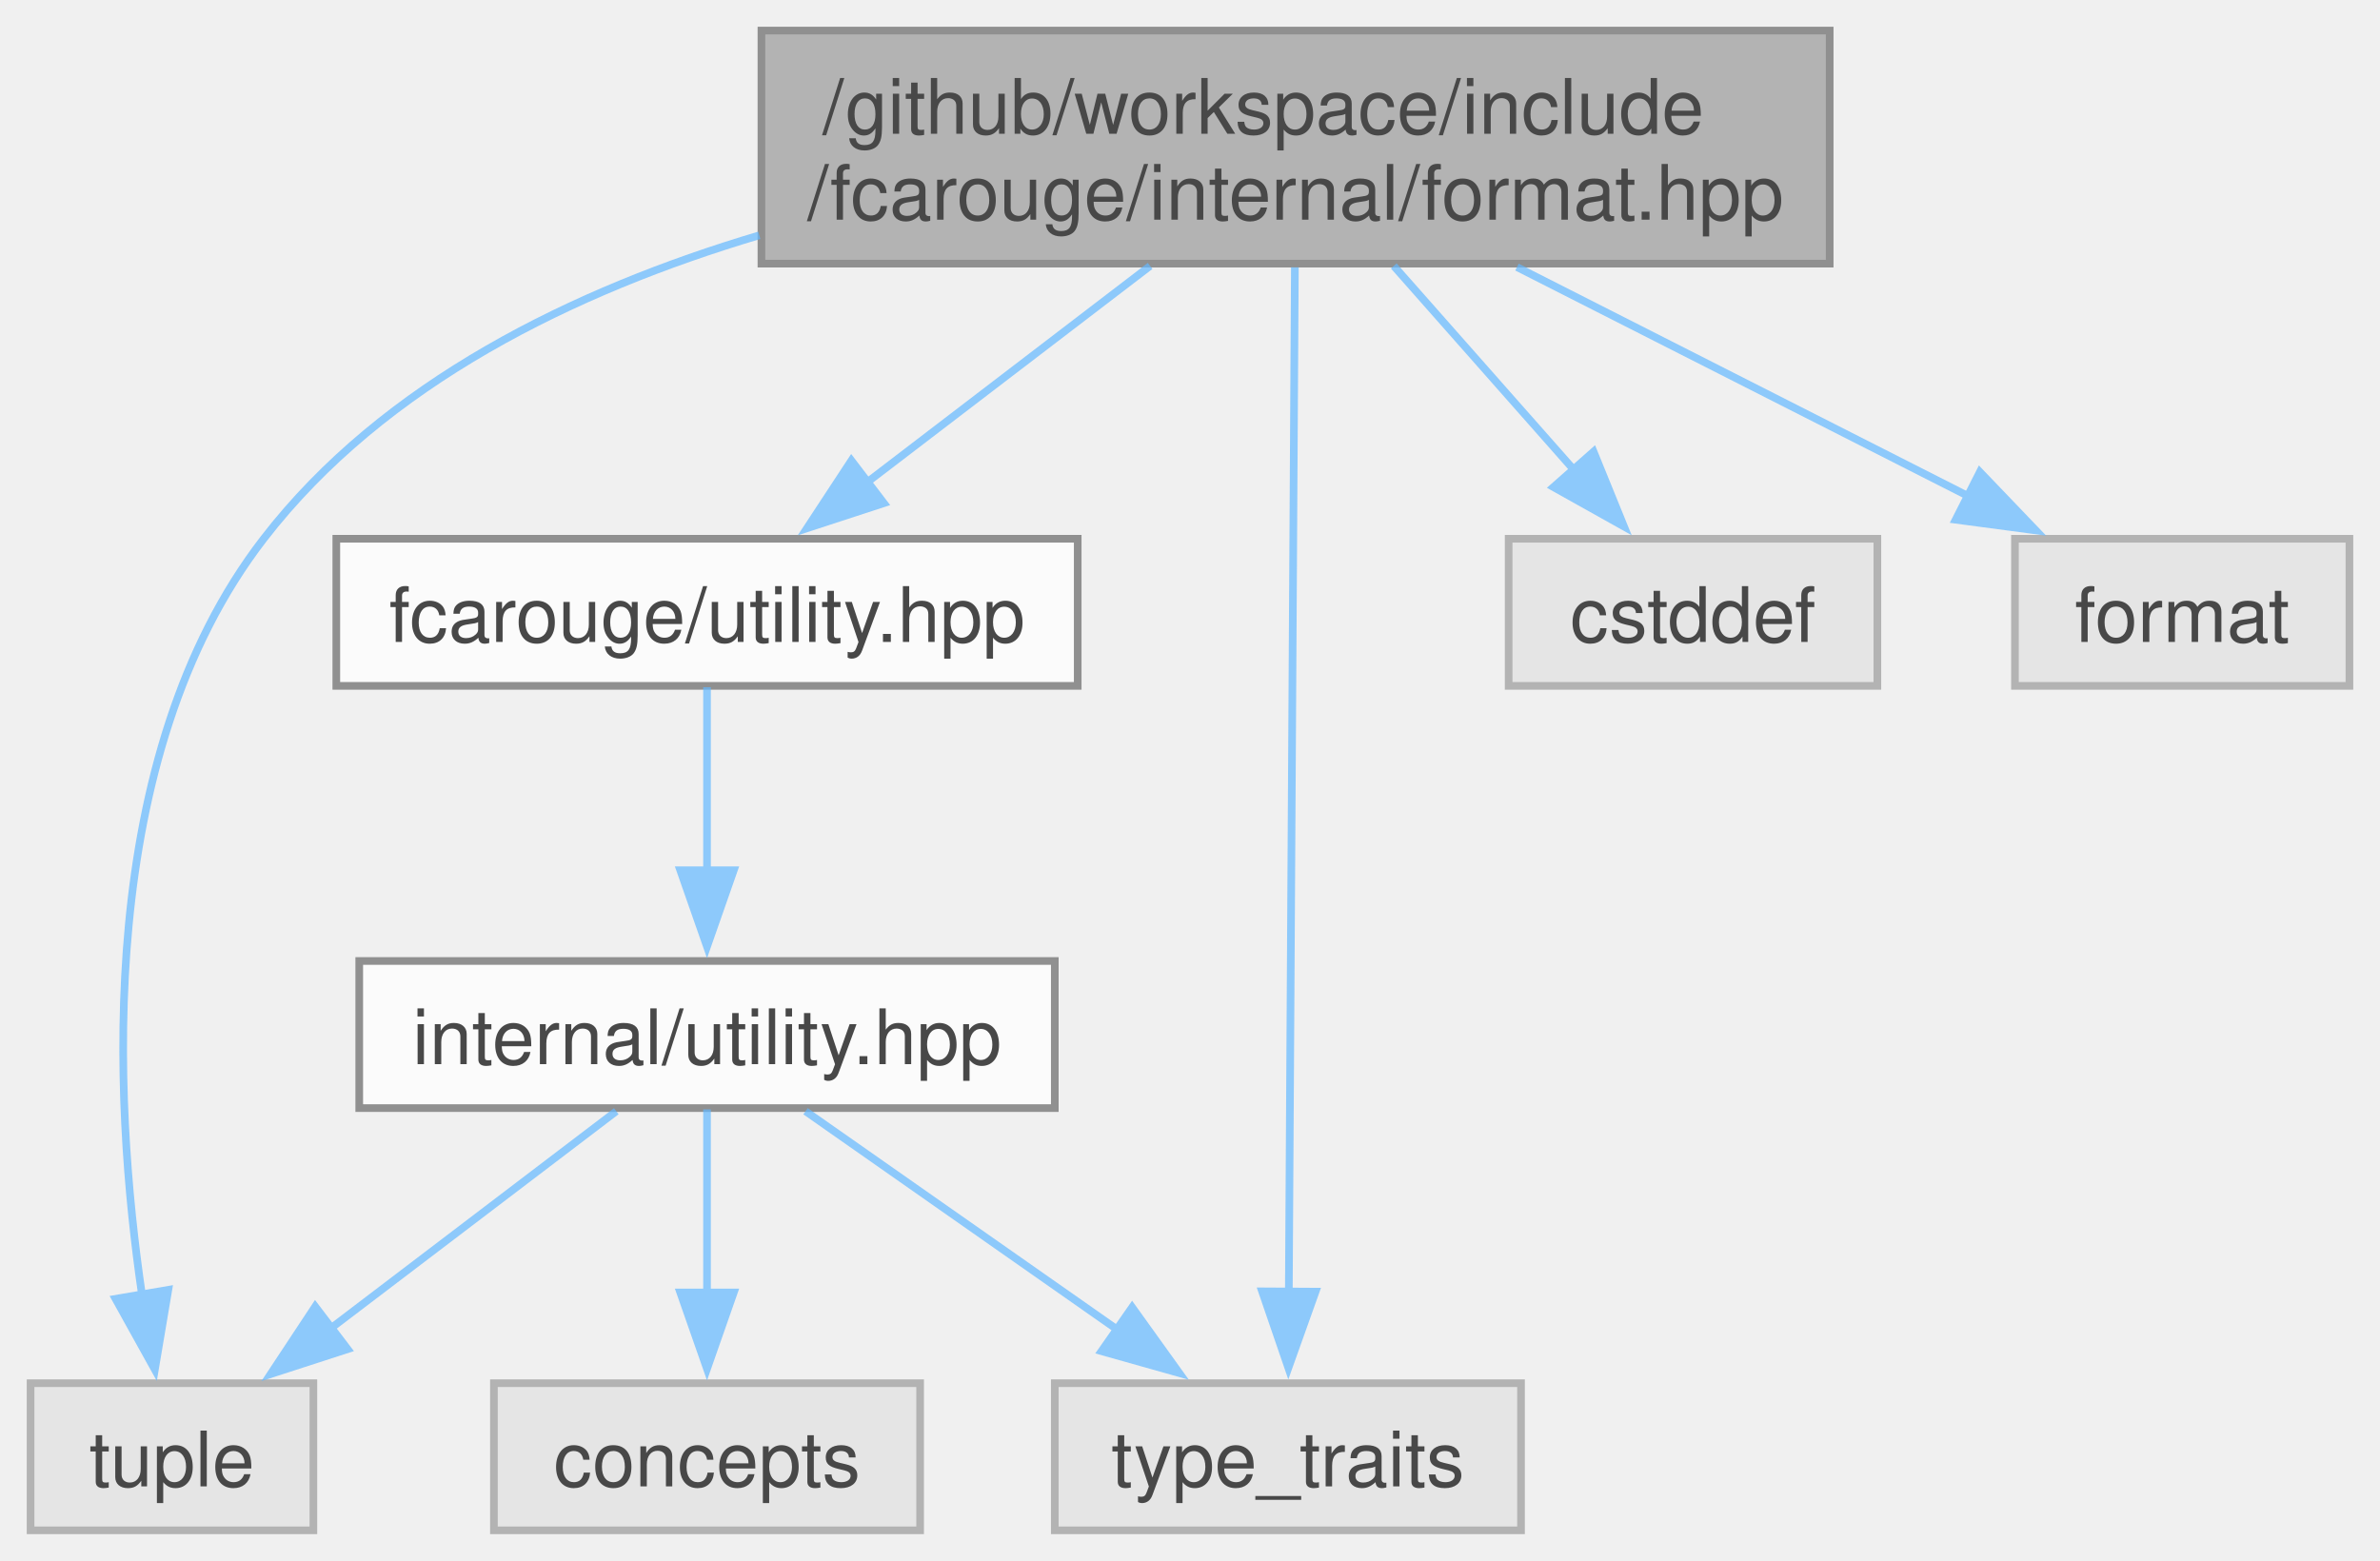
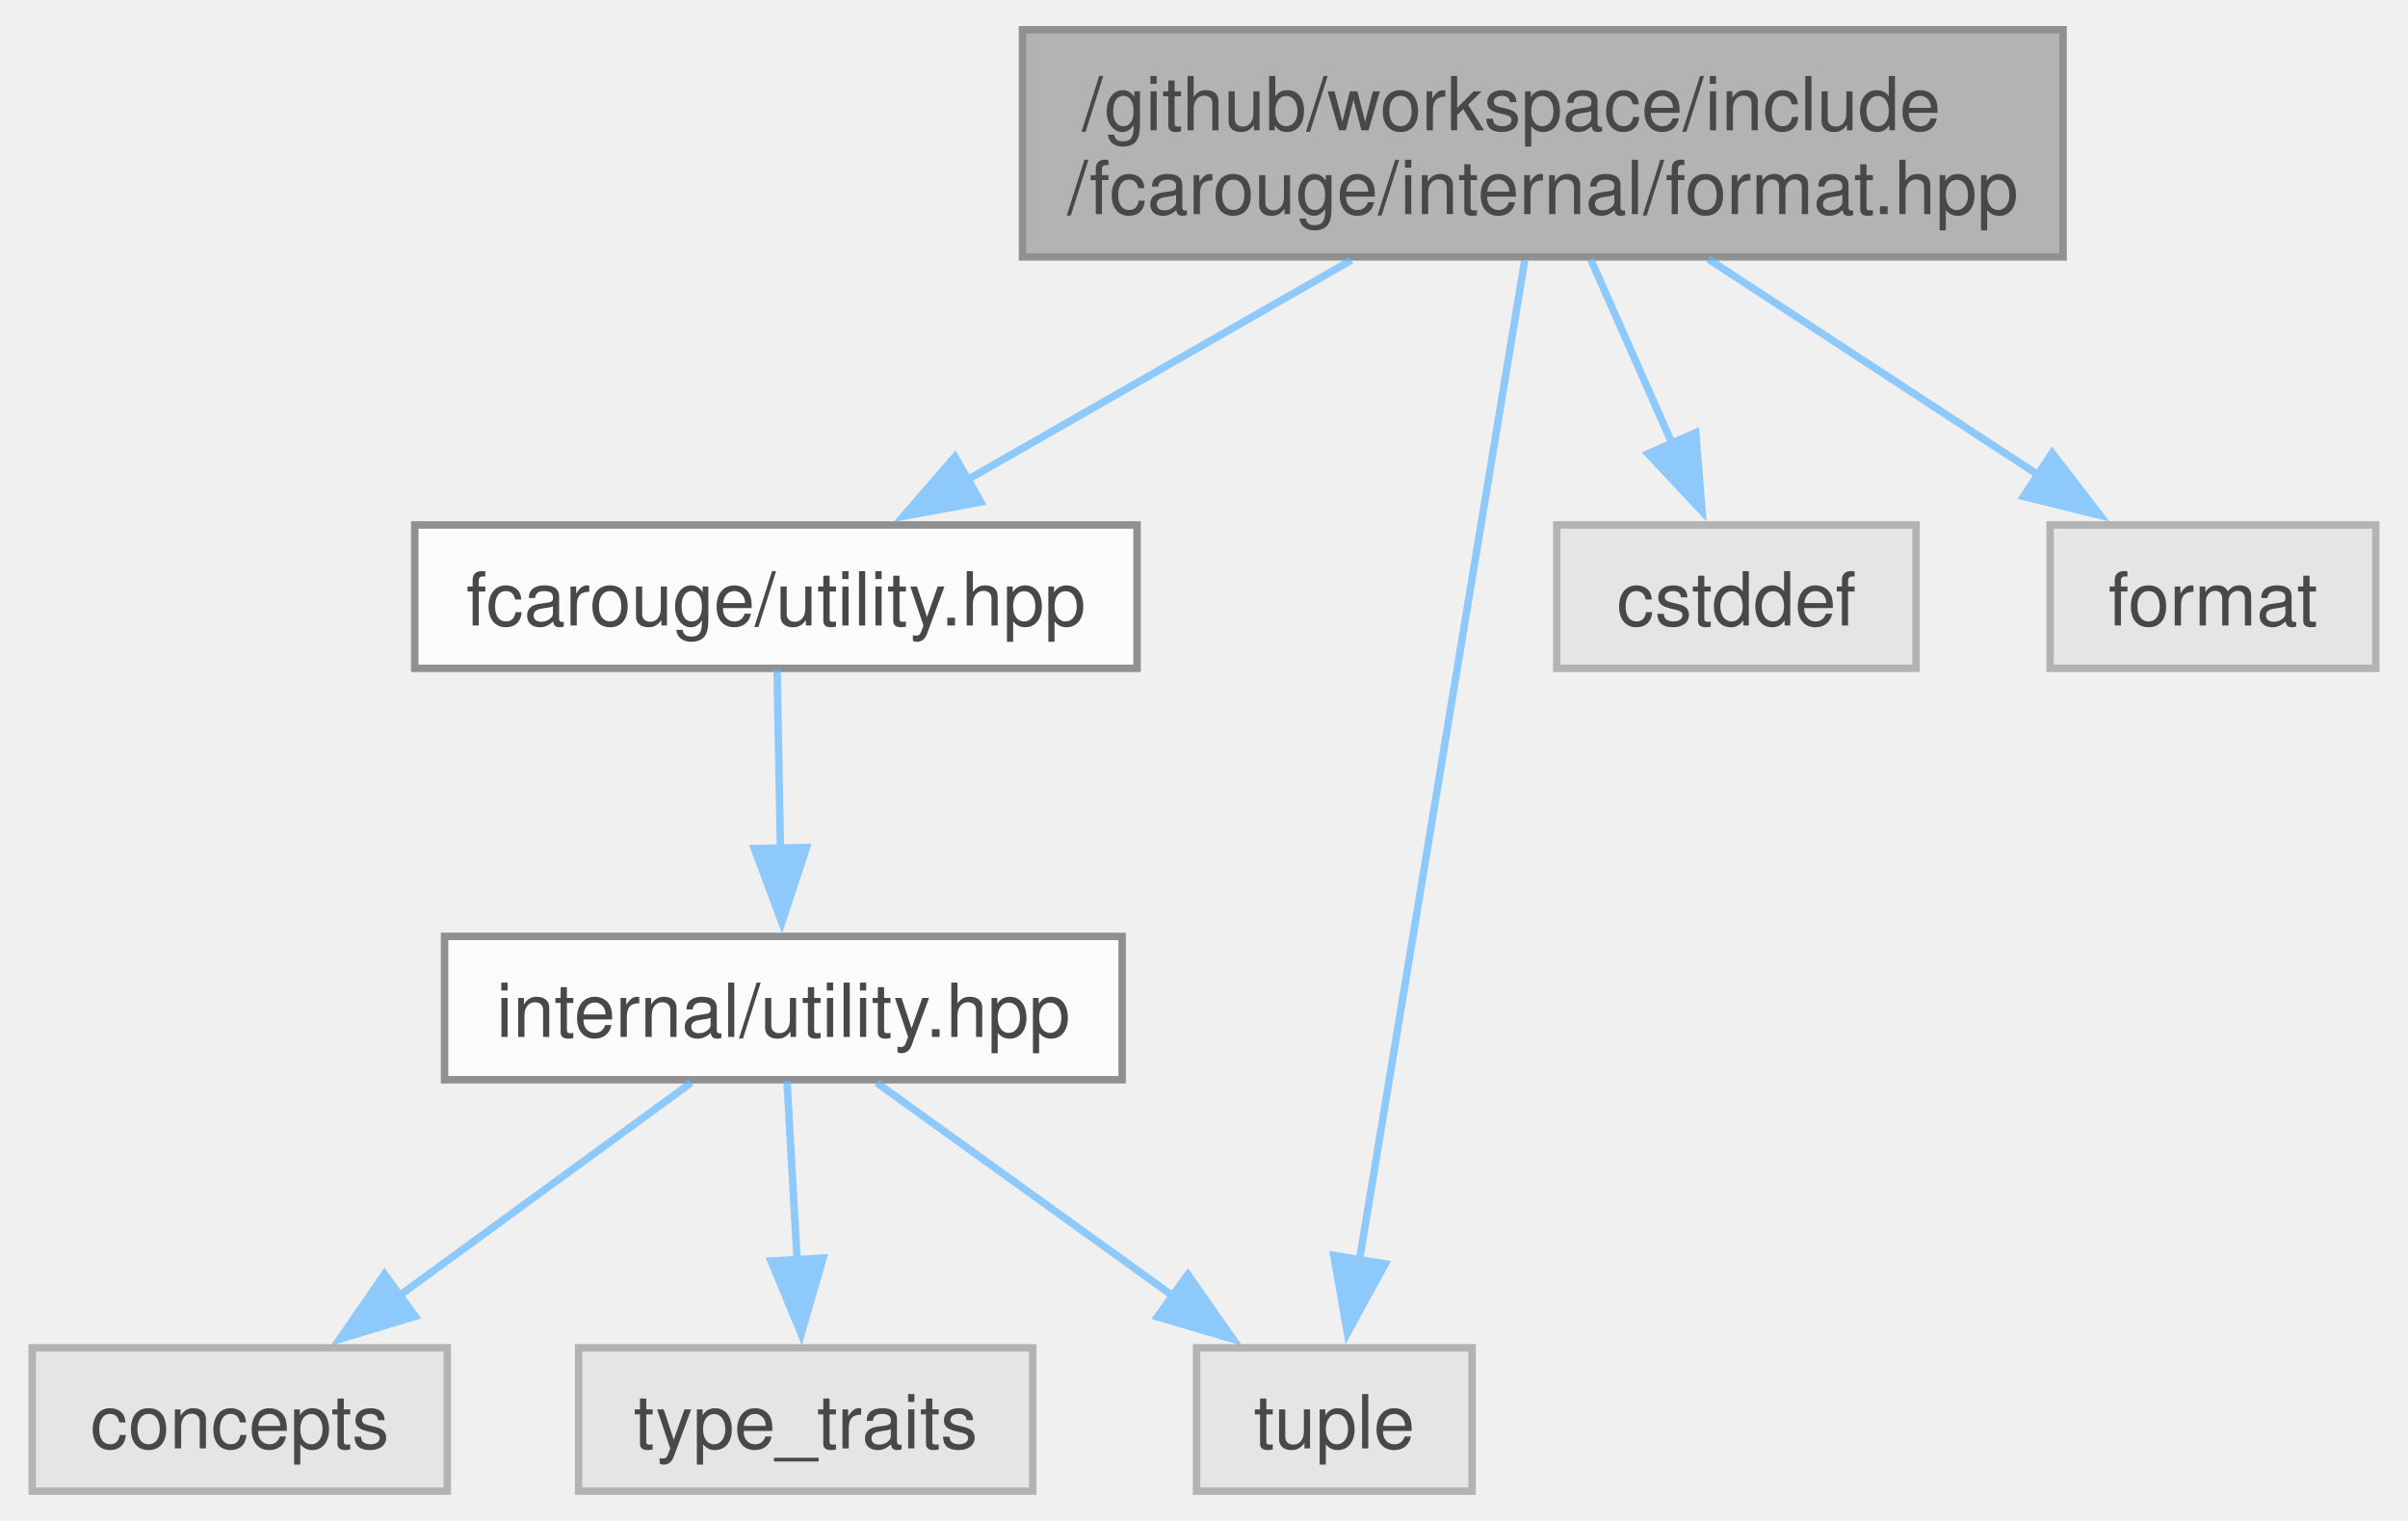
- <svg xmlns="http://www.w3.org/2000/svg" xmlns:xlink="http://www.w3.org/1999/xlink" width="311pt" height="204pt" viewBox="0.00 0.00 311.38 204.25">
+ <svg xmlns="http://www.w3.org/2000/svg" xmlns:xlink="http://www.w3.org/1999/xlink" width="323pt" height="204pt" viewBox="0.00 0.00 322.75 204.25">
  <svg id="main" version="1.1" xml:space="preserve">
    <style type="text/css">
.node, .edge {opacity: 0.7;}
.node.selected, .edge.selected {opacity: 1;}
.edge:hover path { stroke: red; }
.edge:hover polygon { stroke: red; fill: red; }
</style>
    <svg id="graph" class="graph">
      <g id="graph0" class="graph" transform="scale(1 1) rotate(0) translate(4 200.25)">
        <g id="Node000001" class="node">
          <g id="a_Node000001">
            <a xlink:title=" ">
-               <polygon fill="#999999" stroke="#666666" points="235.38,-196.25 95.62,-196.25 95.62,-165.75 235.38,-165.75 235.38,-196.25" />
-               <text text-anchor="start" x="103.62" y="-182.75" font-family="Helvetica,sans-Serif" font-size="10.00">/github/workspace/include</text>
-               <text text-anchor="middle" x="165.5" y="-171.5" font-family="Helvetica,sans-Serif" font-size="10.00">/fcarouge/internal/format.hpp</text>
+               <polygon fill="#999999" stroke="#666666" points="272.75,-196.25 133,-196.25 133,-165.75 272.75,-165.75 272.75,-196.25" />
+               <text text-anchor="start" x="141" y="-182.75" font-family="Helvetica,sans-Serif" font-size="10.00">/github/workspace/include</text>
+               <text text-anchor="middle" x="202.88" y="-171.5" font-family="Helvetica,sans-Serif" font-size="10.00">/fcarouge/internal/format.hpp</text>
            </a>
          </g>
        </g>
        <g id="Node000002" class="node">
          <g id="a_Node000002">
            <a xlink:href="utility_8hpp.xhtml" target="_top" xlink:title="The collection of utilities supporting the library.">
-               <polygon fill="white" stroke="#666666" points="137,-129.75 40,-129.75 40,-110.5 137,-110.5 137,-129.75" />
-               <text text-anchor="middle" x="88.5" y="-116.25" font-family="Helvetica,sans-Serif" font-size="10.00">fcarouge/utility.hpp</text>
+               <polygon fill="white" stroke="#666666" points="148.38,-129.75 51.38,-129.75 51.38,-110.5 148.38,-110.5 148.38,-129.75" />
+               <text text-anchor="middle" x="99.88" y="-116.25" font-family="Helvetica,sans-Serif" font-size="10.00">fcarouge/utility.hpp</text>
            </a>
          </g>
        </g>
        <g id="edge1_Node000001_Node000002" class="edge">
          <g id="a_edge1_Node000001_Node000002">
            <a xlink:title=" ">
-               <path fill="none" stroke="#63b8ff" d="M146.47,-165.45C135.19,-156.83 120.9,-145.9 109.33,-137.05" />
-               <polygon fill="#63b8ff" stroke="#63b8ff" points="111.64,-134.41 101.57,-131.12 107.39,-139.98 111.64,-134.41" />
+               <path fill="none" stroke="#63b8ff" d="M177.15,-165.3C161.31,-156.24 141.09,-144.69 125.31,-135.66" />
+               <polygon fill="#63b8ff" stroke="#63b8ff" points="127.4,-132.83 116.98,-130.91 123.93,-138.91 127.4,-132.83" />
            </a>
          </g>
        </g>
        <g id="Node000005" class="node">
          <g id="a_Node000005">
            <a xlink:title=" ">
-               <polygon fill="#e0e0e0" stroke="#999999" points="37,-19.25 0,-19.25 0,0 37,0 37,-19.25" />
-               <text text-anchor="middle" x="18.5" y="-5.75" font-family="Helvetica,sans-Serif" font-size="10.00">tuple</text>
+               <polygon fill="#e0e0e0" stroke="#999999" points="193.38,-19.25 156.38,-19.25 156.38,0 193.38,0 193.38,-19.25" />
+               <text text-anchor="middle" x="174.88" y="-5.75" font-family="Helvetica,sans-Serif" font-size="10.00">tuple</text>
            </a>
          </g>
        </g>
        <g id="edge8_Node000001_Node000005" class="edge">
          <g id="a_edge8_Node000001_Node000005">
            <a xlink:title=" ">
-               <path fill="none" stroke="#63b8ff" d="M95.34,-169.46C71.17,-162.26 46.24,-150.14 30.5,-129.75 8.44,-101.18 10.79,-56.55 14.58,-30.8" />
-               <polygon fill="#63b8ff" stroke="#63b8ff" points="18.02,-31.47 16.26,-21.03 11.12,-30.29 18.02,-31.47" />
+               <path fill="none" stroke="#63b8ff" d="M200.44,-165.27C195.41,-134.87 183.9,-65.19 178.2,-30.71" />
+               <polygon fill="#63b8ff" stroke="#63b8ff" points="181.71,-30.52 176.63,-21.23 174.81,-31.67 181.71,-30.52" />
+             </a>
+           </g>
+         </g>
+         <g id="Node000007" class="node">
+           <g id="a_Node000007">
+             <a xlink:title=" ">
+               <polygon fill="#e0e0e0" stroke="#999999" points="253,-129.75 204.75,-129.75 204.75,-110.5 253,-110.5 253,-129.75" />
+               <text text-anchor="middle" x="228.88" y="-116.25" font-family="Helvetica,sans-Serif" font-size="10.00">cstddef</text>
+             </a>
+           </g>
+         </g>
+         <g id="edge6_Node000001_Node000007" class="edge">
+           <g id="a_edge6_Node000001_Node000007">
+             <a xlink:title=" ">
+               <path fill="none" stroke="#63b8ff" d="M209.3,-165.45C212.61,-157.95 216.7,-148.7 220.28,-140.6" />
+               <polygon fill="#63b8ff" stroke="#63b8ff" points="223.42,-142.15 224.26,-131.59 217.01,-139.32 223.42,-142.15" />
+             </a>
+           </g>
+         </g>
+         <g id="Node000008" class="node">
+           <g id="a_Node000008">
+             <a xlink:title=" ">
+               <polygon fill="#e0e0e0" stroke="#999999" points="314.75,-129.75 271,-129.75 271,-110.5 314.75,-110.5 314.75,-129.75" />
+               <text text-anchor="middle" x="292.88" y="-116.25" font-family="Helvetica,sans-Serif" font-size="10.00">format</text>
+             </a>
+           </g>
+         </g>
+         <g id="edge7_Node000001_Node000008" class="edge">
+           <g id="a_edge7_Node000001_Node000008">
+             <a xlink:title=" ">
+               <path fill="none" stroke="#63b8ff" d="M225.12,-165.45C238.69,-156.57 256.01,-145.24 269.74,-136.26" />
+               <polygon fill="#63b8ff" stroke="#63b8ff" points="271.28,-139.43 277.73,-131.03 267.45,-133.58 271.28,-139.43" />
+             </a>
+           </g>
+         </g>
+         <g id="Node000003" class="node">
+           <g id="a_Node000003">
+             <a xlink:href="internal_2utility_8hpp.xhtml" target="_top" xlink:title=" ">
+               <polygon fill="white" stroke="#666666" points="146.38,-74.5 55.38,-74.5 55.38,-55.25 146.38,-55.25 146.38,-74.5" />
+               <text text-anchor="middle" x="100.88" y="-61" font-family="Helvetica,sans-Serif" font-size="10.00">internal/utility.hpp</text>
+             </a>
+           </g>
+         </g>
+         <g id="edge2_Node000002_Node000003" class="edge">
+           <g id="a_edge2_Node000002_Node000003">
+             <a xlink:title=" ">
+               <path fill="none" stroke="#63b8ff" d="M100.04,-110.33C100.16,-103.82 100.33,-94.67 100.49,-86.37" />
+               <polygon fill="#63b8ff" stroke="#63b8ff" points="103.99,-86.44 100.68,-76.37 96.99,-86.3 103.99,-86.44" />
+             </a>
+           </g>
+         </g>
+         <g id="Node000004" class="node">
+           <g id="a_Node000004">
+             <a xlink:title=" ">
+               <polygon fill="#e0e0e0" stroke="#999999" points="55.75,-19.25 0,-19.25 0,0 55.75,0 55.75,-19.25" />
+               <text text-anchor="middle" x="27.88" y="-5.75" font-family="Helvetica,sans-Serif" font-size="10.00">concepts</text>
+             </a>
+           </g>
+         </g>
+         <g id="edge3_Node000003_Node000004" class="edge">
+           <g id="a_edge3_Node000003_Node000004">
+             <a xlink:title=" ">
+               <path fill="none" stroke="#63b8ff" d="M88.49,-54.84C77.73,-46.99 61.9,-35.45 49.12,-26.12" />
+               <polygon fill="#63b8ff" stroke="#63b8ff" points="51.44,-23.48 41.3,-20.42 47.31,-29.14 51.44,-23.48" />
+             </a>
+           </g>
+         </g>
+         <g id="edge4_Node000003_Node000005" class="edge">
+           <g id="a_edge4_Node000003_Node000005">
+             <a xlink:title=" ">
+               <path fill="none" stroke="#63b8ff" d="M113.43,-54.84C124.34,-46.99 140.38,-35.45 153.34,-26.12" />
+               <polygon fill="#63b8ff" stroke="#63b8ff" points="155.21,-29.09 161.28,-20.41 151.12,-23.41 155.21,-29.09" />
            </a>
          </g>
        </g>
        <g id="Node000006" class="node">
          <g id="a_Node000006">
            <a xlink:title=" ">
-               <polygon fill="#e0e0e0" stroke="#999999" points="195,-19.25 134,-19.25 134,0 195,0 195,-19.25" />
-               <text text-anchor="middle" x="164.5" y="-5.75" font-family="Helvetica,sans-Serif" font-size="10.00">type_traits</text>
-             </a>
-           </g>
-         </g>
-         <g id="edge9_Node000001_Node000006" class="edge">
-           <g id="a_edge9_Node000001_Node000006">
-             <a xlink:title=" ">
-               <path fill="none" stroke="#63b8ff" d="M165.41,-165.27C165.23,-135.01 164.83,-65.8 164.62,-31.16" />
-               <polygon fill="#63b8ff" stroke="#63b8ff" points="168.12,-31.23 164.56,-21.25 161.12,-31.27 168.12,-31.23" />
-             </a>
-           </g>
-         </g>
-         <g id="Node000007" class="node">
-           <g id="a_Node000007">
-             <a xlink:title=" ">
-               <polygon fill="#e0e0e0" stroke="#999999" points="241.62,-129.75 193.38,-129.75 193.38,-110.5 241.62,-110.5 241.62,-129.75" />
-               <text text-anchor="middle" x="217.5" y="-116.25" font-family="Helvetica,sans-Serif" font-size="10.00">cstddef</text>
-             </a>
-           </g>
-         </g>
-         <g id="edge6_Node000001_Node000007" class="edge">
-           <g id="a_edge6_Node000001_Node000007">
-             <a xlink:title=" ">
-               <path fill="none" stroke="#63b8ff" d="M178.35,-165.45C185.51,-157.34 194.47,-147.2 202.01,-138.66" />
-               <polygon fill="#63b8ff" stroke="#63b8ff" points="204.49,-141.15 208.48,-131.34 199.24,-136.51 204.49,-141.15" />
-             </a>
-           </g>
-         </g>
-         <g id="Node000008" class="node">
-           <g id="a_Node000008">
-             <a xlink:title=" ">
-               <polygon fill="#e0e0e0" stroke="#999999" points="303.38,-129.75 259.62,-129.75 259.62,-110.5 303.38,-110.5 303.38,-129.75" />
-               <text text-anchor="middle" x="281.5" y="-116.25" font-family="Helvetica,sans-Serif" font-size="10.00">format</text>
-             </a>
-           </g>
-         </g>
-         <g id="edge7_Node000001_Node000008" class="edge">
-           <g id="a_edge7_Node000001_Node000008">
-             <a xlink:title=" ">
-               <path fill="none" stroke="#63b8ff" d="M194.47,-165.3C212.56,-156.11 235.73,-144.36 253.61,-135.28" />
-               <polygon fill="#63b8ff" stroke="#63b8ff" points="255.03,-138.49 262.36,-130.84 251.86,-132.24 255.03,-138.49" />
-             </a>
-           </g>
-         </g>
-         <g id="Node000003" class="node">
-           <g id="a_Node000003">
-             <a xlink:href="internal_2utility_8hpp.xhtml" target="_top" xlink:title=" ">
-               <polygon fill="white" stroke="#666666" points="134,-74.5 43,-74.5 43,-55.25 134,-55.25 134,-74.5" />
-               <text text-anchor="middle" x="88.5" y="-61" font-family="Helvetica,sans-Serif" font-size="10.00">internal/utility.hpp</text>
-             </a>
-           </g>
-         </g>
-         <g id="edge2_Node000002_Node000003" class="edge">
-           <g id="a_edge2_Node000002_Node000003">
-             <a xlink:title=" ">
-               <path fill="none" stroke="#63b8ff" d="M88.5,-110.33C88.5,-103.82 88.5,-94.67 88.5,-86.37" />
-               <polygon fill="#63b8ff" stroke="#63b8ff" points="92,-86.37 88.5,-76.37 85,-86.37 92,-86.37" />
-             </a>
-           </g>
-         </g>
-         <g id="Node000004" class="node">
-           <g id="a_Node000004">
-             <a xlink:title=" ">
-               <polygon fill="#e0e0e0" stroke="#999999" points="116.38,-19.25 60.62,-19.25 60.62,0 116.38,0 116.38,-19.25" />
-               <text text-anchor="middle" x="88.5" y="-5.75" font-family="Helvetica,sans-Serif" font-size="10.00">concepts</text>
-             </a>
-           </g>
-         </g>
-         <g id="edge3_Node000003_Node000004" class="edge">
-           <g id="a_edge3_Node000003_Node000004">
-             <a xlink:title=" ">
-               <path fill="none" stroke="#63b8ff" d="M88.5,-55.08C88.5,-48.57 88.5,-39.42 88.5,-31.12" />
-               <polygon fill="#63b8ff" stroke="#63b8ff" points="92,-31.12 88.5,-21.12 85,-31.12 92,-31.12" />
-             </a>
-           </g>
-         </g>
-         <g id="edge4_Node000003_Node000005" class="edge">
-           <g id="a_edge4_Node000003_Node000005">
-             <a xlink:title=" ">
-               <path fill="none" stroke="#63b8ff" d="M76.63,-54.84C66.41,-47.07 51.43,-35.67 39.24,-26.4" />
-               <polygon fill="#63b8ff" stroke="#63b8ff" points="41.48,-23.71 31.4,-20.44 37.24,-29.28 41.48,-23.71" />
+               <polygon fill="#e0e0e0" stroke="#999999" points="134.38,-19.25 73.38,-19.25 73.38,0 134.38,0 134.38,-19.25" />
+               <text text-anchor="middle" x="103.88" y="-5.75" font-family="Helvetica,sans-Serif" font-size="10.00">type_traits</text>
            </a>
          </g>
        </g>
        <g id="edge5_Node000003_Node000006" class="edge">
          <g id="a_edge5_Node000003_Node000006">
            <a xlink:title=" ">
-               <path fill="none" stroke="#63b8ff" d="M101.39,-54.84C112.53,-47.04 128.87,-35.59 142.14,-26.29" />
-               <polygon fill="#63b8ff" stroke="#63b8ff" points="144.12,-29.18 150.3,-20.57 140.11,-23.44 144.12,-29.18" />
+               <path fill="none" stroke="#63b8ff" d="M101.37,-55.08C101.74,-48.49 102.26,-39.21 102.74,-30.82" />
+               <polygon fill="#63b8ff" stroke="#63b8ff" points="106.22,-31.3 103.28,-21.12 99.23,-30.91 106.22,-31.3" />
            </a>
          </g>
        </g>
      </g>
    </svg>
  </svg>
  <style type="text/css">

[data-mouse-over-selected='false'] { opacity: 0.7; }
[data-mouse-over-selected='true']  { opacity: 1.0; }

</style>
</svg>
